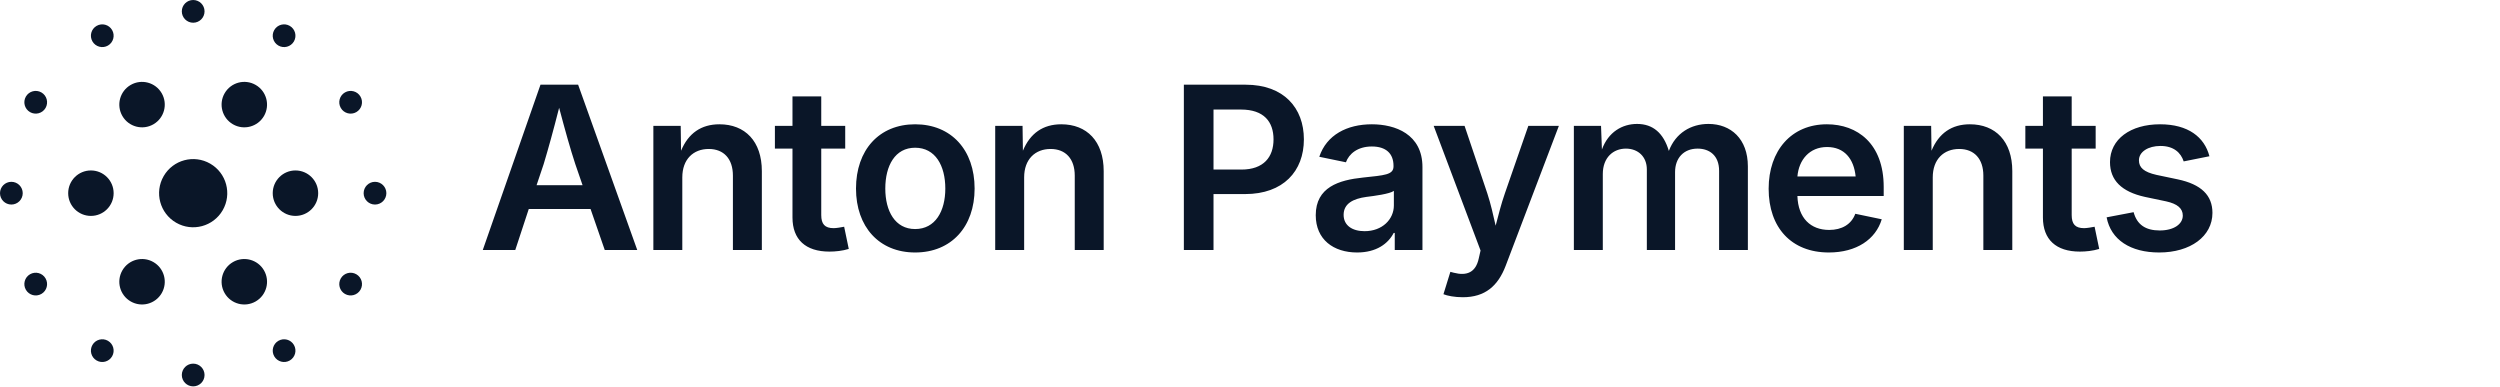
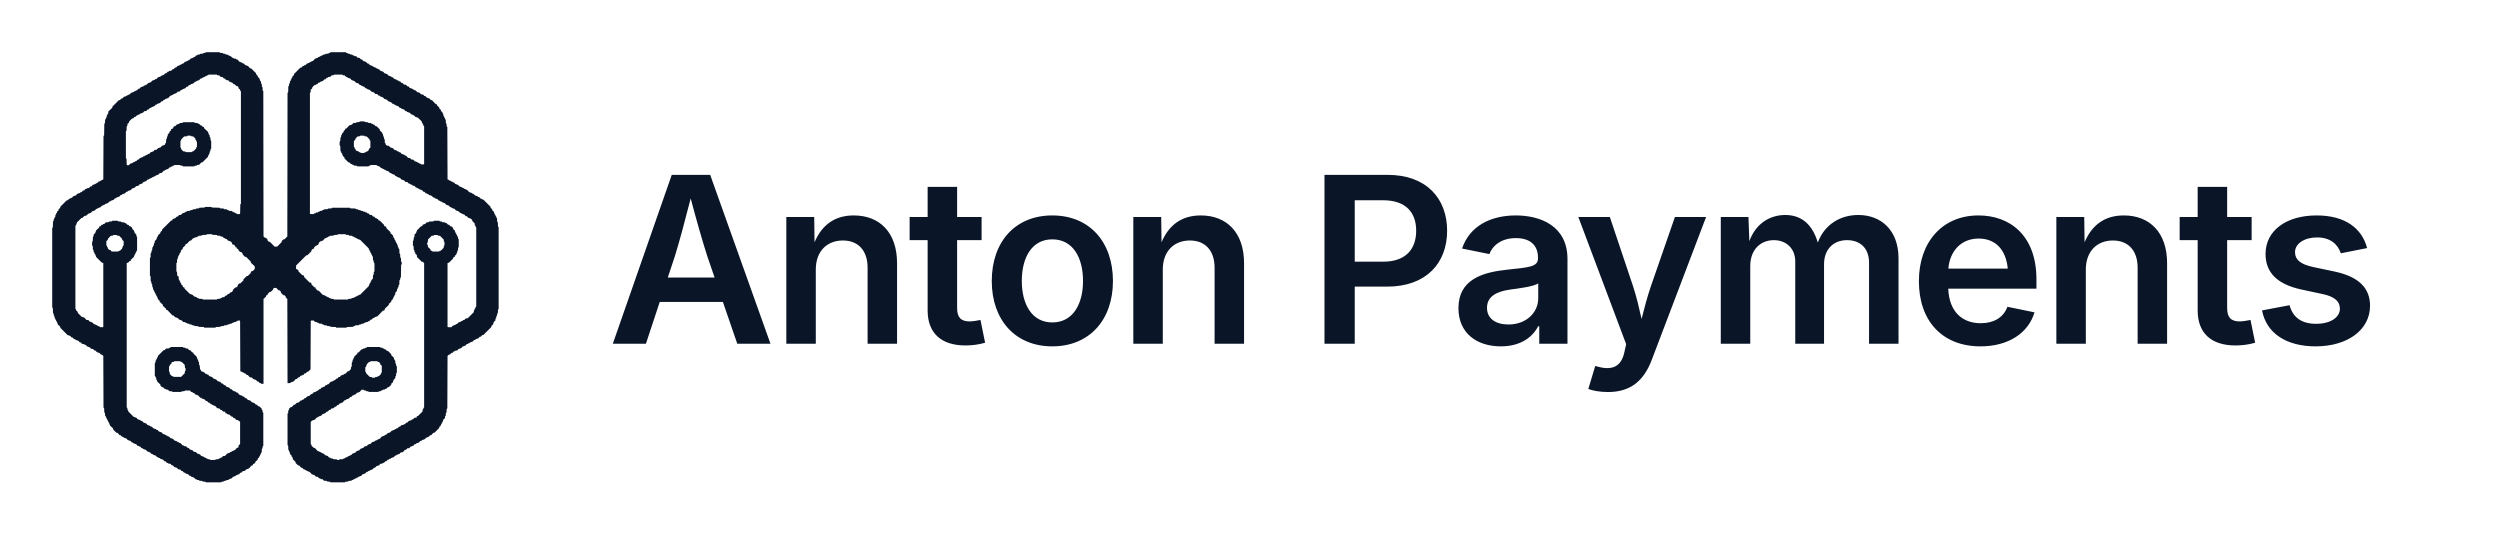
- <svg xmlns="http://www.w3.org/2000/svg" width="220" height="34" viewBox="0 0 220 34" fill="none">
-   <path fill="#0A1628" d="M19.598 18.5C18.77 19.935 16.935 20.427 15.5 19.598C14.065 18.77 13.573 16.935 14.402 15.5C15.23 14.065 17.065 13.573 18.5 14.402C19.935 15.23 20.426 17.065 19.598 18.5Z" />
-   <path fill="#0A1628" d="M23.232 10.206C22.68 11.162 21.456 11.49 20.5 10.938C19.543 10.386 19.216 9.162 19.768 8.206C20.32 7.249 21.543 6.921 22.5 7.474C23.456 8.026 23.784 9.249 23.232 10.206Z" />
-   <path fill="#0A1628" d="M19.768 25.794C19.216 24.838 19.543 23.615 20.5 23.062C21.456 22.51 22.68 22.838 23.232 23.794C23.784 24.751 23.456 25.974 22.5 26.526C21.543 27.079 20.32 26.751 19.768 25.794Z" />
-   <path fill="#0A1628" d="M26 19C24.895 19 24 18.105 24 17C24 15.896 24.895 15 26 15C27.105 15 28 15.896 28 17C28 18.105 27.105 19 26 19Z" />
-   <path fill="#0A1628" d="M14.232 25.794C13.68 26.751 12.457 27.079 11.5 26.526C10.543 25.974 10.216 24.751 10.768 23.794C11.32 22.838 12.543 22.51 13.5 23.062C14.457 23.614 14.784 24.838 14.232 25.794Z" />
-   <path fill="#0A1628" d="M10.768 10.206C10.216 9.249 10.543 8.026 11.5 7.474C12.457 6.922 13.68 7.249 14.232 8.206C14.784 9.163 14.457 10.386 13.5 10.938C12.543 11.49 11.32 11.162 10.768 10.206Z" />
-   <path fill="#0A1628" d="M8 19C6.895 19 6 18.105 6 17C6 15.896 6.895 15 8 15C9.105 15 10 15.896 10 17C10 18.105 9.105 19 8 19Z" />
-   <path fill="#0A1628" d="M25.866 3.644C25.59 4.122 24.978 4.286 24.5 4.01C24.022 3.733 23.858 3.122 24.134 2.644C24.41 2.165 25.022 2.001 25.5 2.278C25.978 2.554 26.142 3.165 25.866 3.644Z" />
-   <path fill="#0A1628" d="M33 18C32.448 18 32 17.552 32 17C32 16.448 32.448 16 33 16C33.552 16 34 16.448 34 17C34 17.552 33.552 18 33 18Z" />
-   <path fill="#0A1628" d="M31.356 9.866C30.878 10.142 30.266 9.978 29.99 9.5C29.714 9.022 29.878 8.41 30.356 8.134C30.834 7.858 31.446 8.022 31.722 8.5C31.998 8.978 31.834 9.59 31.356 9.866Z" />
-   <path fill="#0A1628" d="M30.356 25.866C29.878 25.59 29.714 24.978 29.99 24.5C30.266 24.022 30.878 23.858 31.356 24.134C31.835 24.41 31.998 25.022 31.722 25.5C31.446 25.978 30.835 26.142 30.356 25.866Z" />
-   <path fill="#0A1628" d="M16 33C16 32.448 16.448 32 17 32C17.552 32 18 32.448 18 33C18 33.552 17.552 34 17 34C16.448 34 16 33.552 16 33Z" />
-   <path fill="#0A1628" d="M24.134 31.357C23.858 30.878 24.022 30.267 24.5 29.991C24.978 29.714 25.59 29.878 25.866 30.357C26.142 30.835 25.978 31.446 25.5 31.723C25.022 31.999 24.41 31.835 24.134 31.357Z" />
-   <path fill="#0A1628" d="M9.866 31.356C9.59 31.835 8.978 31.999 8.5 31.722C8.022 31.446 7.858 30.835 8.134 30.356C8.41 29.878 9.022 29.714 9.5 29.99C9.978 30.267 10.142 30.878 9.866 31.356Z" />
-   <path fill="#0A1628" d="M1 18C0.448 18 -3.44684e-08 17.552 0 17C3.44684e-08 16.448 0.448 16 1 16C1.552 16 2 16.448 2 17C2 17.552 1.552 18 1 18Z" />
-   <path fill="#0A1628" d="M3.643 25.866C3.165 26.142 2.553 25.978 2.277 25.5C2.001 25.022 2.165 24.41 2.643 24.134C3.122 23.858 3.733 24.022 4.009 24.5C4.285 24.978 4.122 25.59 3.643 25.866Z" />
-   <path fill="#0A1628" d="M2.643 9.866C2.165 9.59 2.001 8.978 2.277 8.5C2.554 8.022 3.165 7.858 3.643 8.134C4.122 8.41 4.286 9.022 4.01 9.5C3.733 9.978 3.122 10.142 2.643 9.866Z" />
-   <path fill="#0A1628" d="M16 1C16 0.448 16.448 -4.87226e-08 17 0C17.552 4.87226e-08 18 0.448 18 1C18 1.552 17.552 2 17 2C16.448 2 16 1.552 16 1Z" />
-   <path fill="#0A1628" d="M8.134 3.644C7.858 3.165 8.022 2.554 8.5 2.278C8.978 2.002 9.59 2.165 9.866 2.644C10.142 3.122 9.978 3.734 9.5 4.01C9.022 4.286 8.41 4.122 8.134 3.644Z" />
-   <text x="42" y="22" font-family="Inter, system-ui, -apple-system, sans-serif" font-weight="600" font-size="20" fill="#0A1628" letter-spacing="-0.02em">Anton Payments</text>
+ <svg xmlns="http://www.w3.org/2000/svg" viewBox="0 0 2800 600" fill="none">
+   <g transform="translate(40, 40) scale(0.228)">
+     <path d="M 796 93 L 794 96 L 788 97 L 782 104 L 776 105 L 774 108 L 760 113 L 754 120 L 748 121 L 746 124 L 732 129 L 726 136 L 720 137 L 718 140 L 712 141 L 710 144 L 696 149 L 690 156 L 684 157 L 678 164 L 672 165 L 666 172 L 656 173 L 654 176 L 648 177 L 642 184 L 636 185 L 630 192 L 624 193 L 622 196 L 616 197 L 614 200 L 600 205 L 594 212 L 588 213 L 586 216 L 572 221 L 566 228 L 552 233 L 546 240 L 540 241 L 538 244 L 532 245 L 530 248 L 516 253 L 510 260 L 504 261 L 498 268 L 492 269 L 490 272 L 484 273 L 482 276 L 468 281 L 462 288 L 456 289 L 454 292 L 448 293 L 446 296 L 432 301 L 426 308 L 420 309 L 414 316 L 408 317 L 377 348 L 376 354 L 357 372 L 356 382 L 353 384 L 352 390 L 349 392 L 348 402 L 345 404 L 344 410 L 341 412 L 340 430 L 337 432 L 336 490 L 333 492 L 332 706 L 324 709 L 322 712 L 316 713 L 314 716 L 308 717 L 302 724 L 296 725 L 294 728 L 280 733 L 274 740 L 268 741 L 262 748 L 252 749 L 250 752 L 244 753 L 238 760 L 232 761 L 226 768 L 220 769 L 218 772 L 204 777 L 198 784 L 184 789 L 178 796 L 172 797 L 170 800 L 164 801 L 158 808 L 152 809 L 121 840 L 120 846 L 113 852 L 112 858 L 105 864 L 104 870 L 101 872 L 100 878 L 97 880 L 96 890 L 93 892 L 92 898 L 89 900 L 88 910 L 85 912 L 84 942 L 81 944 L 81 1335 L 84 1337 L 85 1363 L 88 1365 L 89 1375 L 92 1377 L 93 1387 L 96 1389 L 97 1395 L 100 1397 L 101 1403 L 104 1405 L 109 1419 L 120 1429 L 121 1435 L 156 1470 L 170 1475 L 176 1482 L 182 1483 L 188 1490 L 194 1491 L 196 1494 L 210 1499 L 216 1506 L 222 1507 L 228 1514 L 238 1515 L 240 1518 L 246 1519 L 252 1526 L 266 1531 L 272 1538 L 282 1539 L 288 1546 L 294 1547 L 300 1554 L 314 1559 L 320 1566 L 326 1567 L 332 1573 L 333 1827 L 336 1829 L 337 1851 L 340 1853 L 341 1867 L 344 1869 L 345 1875 L 348 1877 L 349 1883 L 352 1885 L 353 1891 L 356 1893 L 357 1899 L 360 1901 L 365 1915 L 380 1929 L 381 1935 L 396 1950 L 402 1951 L 412 1962 L 418 1963 L 424 1970 L 430 1971 L 432 1974 L 446 1979 L 452 1986 L 466 1991 L 472 1998 L 478 1999 L 480 2002 L 494 2007 L 500 2014 L 514 2019 L 520 2026 L 526 2027 L 528 2030 L 542 2035 L 548 2042 L 562 2047 L 568 2054 L 574 2055 L 576 2058 L 590 2063 L 596 2070 L 602 2071 L 604 2074 L 610 2075 L 612 2078 L 626 2083 L 632 2090 L 638 2091 L 644 2098 L 650 2099 L 652 2102 L 662 2103 L 668 2110 L 674 2111 L 680 2118 L 694 2123 L 700 2130 L 710 2131 L 716 2138 L 722 2139 L 728 2146 L 734 2147 L 736 2150 L 750 2155 L 756 2162 L 762 2163 L 764 2166 L 778 2171 L 784 2178 L 790 2179 L 792 2182 L 802 2183 L 804 2186 L 818 2187 L 820 2190 L 834 2191 L 836 2194 L 911 2194 L 913 2191 L 923 2190 L 925 2187 L 935 2186 L 937 2183 L 947 2182 L 949 2179 L 963 2174 L 969 2167 L 975 2166 L 977 2163 L 983 2162 L 985 2159 L 999 2154 L 1005 2147 L 1011 2146 L 1017 2139 L 1027 2138 L 1033 2131 L 1047 2126 L 1061 2111 L 1067 2110 L 1067 2105 L 1078 2099 L 1079 2093 L 1090 2083 L 1091 2077 L 1098 2071 L 1099 2065 L 1102 2063 L 1103 2057 L 1106 2055 L 1107 2049 L 1110 2047 L 1111 2029 L 1114 2027 L 1115 2017 L 1118 2015 L 1118 1852 L 1115 1850 L 1114 1840 L 1111 1838 L 1110 1832 L 1099 1821 L 1093 1820 L 1087 1813 L 1081 1812 L 1075 1805 L 1061 1800 L 1055 1793 L 1041 1788 L 1035 1781 L 1029 1780 L 1023 1773 L 1017 1772 L 1015 1769 L 1001 1764 L 991 1753 L 985 1752 L 983 1749 L 969 1744 L 963 1737 L 957 1736 L 951 1729 L 937 1724 L 931 1717 L 925 1716 L 919 1709 L 913 1708 L 907 1701 L 893 1696 L 887 1689 L 873 1684 L 867 1677 L 853 1672 L 847 1665 L 841 1664 L 839 1661 L 833 1660 L 827 1653 L 813 1648 L 810 1640 L 807 1638 L 806 1620 L 803 1618 L 802 1604 L 799 1602 L 798 1592 L 795 1590 L 790 1576 L 775 1562 L 774 1556 L 769 1556 L 759 1545 L 753 1544 L 747 1537 L 737 1536 L 735 1533 L 725 1532 L 723 1529 L 664 1529 L 662 1532 L 656 1533 L 654 1536 L 640 1537 L 634 1544 L 628 1545 L 601 1572 L 600 1578 L 597 1580 L 596 1586 L 593 1588 L 592 1594 L 589 1596 L 588 1606 L 585 1608 L 585 1671 L 588 1673 L 589 1679 L 592 1681 L 593 1691 L 596 1693 L 597 1699 L 612 1713 L 613 1719 L 620 1726 L 626 1727 L 632 1734 L 638 1735 L 640 1738 L 650 1739 L 656 1746 L 670 1747 L 672 1750 L 715 1750 L 717 1747 L 731 1746 L 733 1743 L 758 1743 L 764 1750 L 770 1751 L 772 1754 L 778 1755 L 784 1762 L 798 1767 L 808 1778 L 814 1779 L 816 1782 L 830 1787 L 836 1794 L 842 1795 L 848 1802 L 854 1803 L 860 1810 L 866 1811 L 868 1814 L 882 1819 L 892 1830 L 902 1831 L 908 1838 L 914 1839 L 920 1846 L 930 1847 L 933 1855 L 938 1855 L 940 1858 L 954 1863 L 960 1870 L 966 1871 L 972 1878 L 978 1879 L 984 1886 L 998 1891 L 1004 1897 L 1004 2006 L 997 2012 L 996 2022 L 988 2025 L 978 2036 L 972 2037 L 970 2040 L 964 2041 L 962 2044 L 956 2045 L 954 2048 L 940 2053 L 930 2064 L 920 2065 L 914 2072 L 908 2073 L 906 2076 L 900 2077 L 898 2080 L 884 2081 L 882 2084 L 857 2084 L 855 2081 L 845 2080 L 843 2077 L 837 2076 L 835 2073 L 829 2072 L 827 2069 L 813 2064 L 807 2057 L 793 2052 L 787 2045 L 777 2044 L 771 2037 L 757 2032 L 751 2025 L 745 2024 L 739 2017 L 729 2016 L 727 2013 L 721 2012 L 711 2001 L 705 2000 L 703 1997 L 697 1996 L 695 1993 L 681 1988 L 675 1981 L 661 1976 L 655 1969 L 649 1968 L 647 1965 L 641 1964 L 639 1961 L 625 1956 L 619 1949 L 605 1944 L 599 1937 L 593 1936 L 591 1933 L 577 1928 L 571 1921 L 565 1920 L 563 1917 L 549 1912 L 543 1905 L 529 1900 L 523 1893 L 517 1892 L 515 1889 L 501 1884 L 495 1877 L 481 1872 L 455 1846 L 454 1840 L 451 1838 L 450 1828 L 447 1826 L 447 1117 L 455 1114 L 461 1107 L 467 1106 L 467 1101 L 482 1087 L 483 1081 L 486 1079 L 487 1073 L 490 1071 L 491 1065 L 494 1063 L 495 1057 L 498 1055 L 498 988 L 495 986 L 494 976 L 487 970 L 482 956 L 475 950 L 474 944 L 467 937 L 461 936 L 455 929 L 449 928 L 443 921 L 437 920 L 435 917 L 421 916 L 419 913 L 405 912 L 403 909 L 376 909 L 374 912 L 360 913 L 358 916 L 344 917 L 338 924 L 332 925 L 330 928 L 324 929 L 318 936 L 312 937 L 312 942 L 297 956 L 292 970 L 285 976 L 284 986 L 281 988 L 280 1010 L 277 1012 L 277 1031 L 280 1033 L 281 1051 L 284 1053 L 285 1063 L 288 1065 L 289 1071 L 292 1073 L 297 1087 L 324 1114 L 332 1117 L 332 1430 L 330 1432 L 317 1432 L 315 1429 L 309 1428 L 307 1425 L 301 1424 L 299 1421 L 285 1416 L 279 1409 L 265 1404 L 259 1397 L 249 1396 L 239 1385 L 225 1380 L 207 1362 L 206 1356 L 199 1350 L 198 1344 L 195 1342 L 195 933 L 198 931 L 203 917 L 225 895 L 231 894 L 237 887 L 251 882 L 257 875 L 271 870 L 277 863 L 291 858 L 297 851 L 303 850 L 305 847 L 319 842 L 325 835 L 331 834 L 333 831 L 339 830 L 341 827 L 355 822 L 361 815 L 367 814 L 369 811 L 383 806 L 389 799 L 395 798 L 397 795 L 411 790 L 417 783 L 423 782 L 425 779 L 439 774 L 445 767 L 451 766 L 453 763 L 467 758 L 473 751 L 487 746 L 493 739 L 503 738 L 509 731 L 523 726 L 529 719 L 543 714 L 549 707 L 555 706 L 557 703 L 563 702 L 565 699 L 571 698 L 573 695 L 579 694 L 581 691 L 587 690 L 589 687 L 603 682 L 609 675 L 619 674 L 629 663 L 635 662 L 637 659 L 651 654 L 657 647 L 663 646 L 665 643 L 671 642 L 673 639 L 679 638 L 681 635 L 710 635 L 712 638 L 722 639 L 724 642 L 779 642 L 781 639 L 791 638 L 793 635 L 803 634 L 813 623 L 819 622 L 846 595 L 847 589 L 850 587 L 851 581 L 854 579 L 855 569 L 858 567 L 859 557 L 862 555 L 862 516 L 859 514 L 858 500 L 855 498 L 854 488 L 851 486 L 846 472 L 827 454 L 826 448 L 821 448 L 815 441 L 809 440 L 803 433 L 797 432 L 795 429 L 781 428 L 779 425 L 724 425 L 722 428 L 708 429 L 706 432 L 692 437 L 686 444 L 680 445 L 677 448 L 674 456 L 668 457 L 665 460 L 664 466 L 657 472 L 656 478 L 649 484 L 648 494 L 645 496 L 644 506 L 641 508 L 640 526 L 637 528 L 634 536 L 620 541 L 614 548 L 600 553 L 594 560 L 584 561 L 578 568 L 564 573 L 558 580 L 552 581 L 550 584 L 544 585 L 542 588 L 536 589 L 534 592 L 528 593 L 526 596 L 512 601 L 506 608 L 500 609 L 494 616 L 488 617 L 486 620 L 480 621 L 478 624 L 464 629 L 458 636 L 449 636 L 447 634 L 446 604 L 443 602 L 443 469 L 446 467 L 447 445 L 450 443 L 451 433 L 458 427 L 459 421 L 473 407 L 479 406 L 485 399 L 491 398 L 497 391 L 503 390 L 505 387 L 511 386 L 513 383 L 527 378 L 533 371 L 543 370 L 549 363 L 555 362 L 561 355 L 567 354 L 569 351 L 583 346 L 589 339 L 595 338 L 597 335 L 611 330 L 617 323 L 623 322 L 629 315 L 635 314 L 637 311 L 651 306 L 661 295 L 667 294 L 669 291 L 675 290 L 677 287 L 691 282 L 697 275 L 707 274 L 713 267 L 719 266 L 721 263 L 735 258 L 741 251 L 747 250 L 753 243 L 759 242 L 761 239 L 775 234 L 781 227 L 787 226 L 789 223 L 803 218 L 809 211 L 815 210 L 817 207 L 823 206 L 825 203 L 831 202 L 833 199 L 839 198 L 841 195 L 847 194 L 849 191 L 890 191 L 892 194 L 902 195 L 908 202 L 918 203 L 924 210 L 930 211 L 936 218 L 946 219 L 952 226 L 966 231 L 972 238 L 978 239 L 984 246 L 990 247 L 996 253 L 997 259 L 1004 265 L 1005 271 L 1008 273 L 1008 826 L 1005 828 L 1004 874 L 1002 876 L 989 876 L 987 873 L 981 872 L 979 869 L 973 868 L 971 865 L 965 864 L 963 861 L 949 860 L 947 857 L 941 856 L 939 853 L 925 852 L 923 849 L 905 848 L 903 845 L 865 844 L 863 841 L 832 841 L 830 844 L 804 845 L 802 848 L 788 849 L 786 852 L 772 853 L 770 856 L 760 857 L 758 860 L 744 861 L 742 864 L 736 865 L 734 868 L 720 873 L 714 880 L 704 881 L 698 888 L 692 889 L 686 896 L 672 901 L 672 906 L 664 909 L 621 952 L 620 958 L 613 964 L 612 970 L 601 980 L 600 986 L 597 988 L 592 1002 L 585 1008 L 584 1018 L 581 1020 L 580 1030 L 577 1032 L 576 1038 L 573 1040 L 572 1054 L 569 1056 L 568 1066 L 565 1068 L 564 1090 L 561 1092 L 561 1179 L 564 1181 L 565 1207 L 568 1209 L 569 1219 L 572 1221 L 573 1235 L 576 1237 L 577 1247 L 580 1249 L 581 1255 L 584 1257 L 585 1263 L 588 1265 L 589 1271 L 592 1273 L 593 1279 L 596 1281 L 601 1295 L 608 1301 L 609 1307 L 624 1321 L 625 1327 L 640 1341 L 641 1347 L 646 1347 L 672 1374 L 678 1375 L 684 1382 L 698 1387 L 704 1394 L 718 1399 L 724 1406 L 734 1407 L 736 1410 L 742 1411 L 744 1414 L 754 1415 L 756 1418 L 766 1419 L 768 1422 L 778 1423 L 780 1426 L 798 1427 L 800 1430 L 826 1431 L 828 1434 L 883 1434 L 885 1431 L 907 1430 L 909 1427 L 923 1426 L 925 1423 L 939 1422 L 941 1419 L 951 1418 L 953 1415 L 963 1414 L 965 1411 L 971 1410 L 973 1407 L 983 1406 L 985 1403 L 991 1402 L 993 1399 L 1002 1399 L 1004 1401 L 1005 1647 L 1008 1650 L 1014 1651 L 1016 1654 L 1022 1655 L 1024 1658 L 1030 1659 L 1036 1666 L 1042 1667 L 1052 1678 L 1062 1679 L 1068 1686 L 1082 1691 L 1088 1698 L 1094 1699 L 1100 1706 L 1106 1707 L 1108 1710 L 1119 1710 L 1119 1293 L 1130 1283 L 1133 1275 L 1139 1274 L 1139 1269 L 1149 1259 L 1155 1258 L 1166 1247 L 1169 1239 L 1182 1239 L 1192 1250 L 1198 1251 L 1204 1257 L 1205 1263 L 1216 1274 L 1222 1275 L 1228 1281 L 1229 1287 L 1236 1293 L 1237 1707 L 1251 1706 L 1253 1703 L 1267 1698 L 1277 1687 L 1283 1686 L 1289 1679 L 1295 1678 L 1301 1671 L 1315 1666 L 1321 1659 L 1327 1658 L 1333 1651 L 1339 1650 L 1350 1639 L 1351 1401 L 1353 1399 L 1366 1399 L 1372 1406 L 1382 1407 L 1384 1410 L 1390 1411 L 1392 1414 L 1406 1415 L 1408 1418 L 1414 1419 L 1416 1422 L 1430 1423 L 1432 1426 L 1446 1427 L 1448 1430 L 1474 1431 L 1476 1434 L 1527 1434 L 1529 1431 L 1559 1430 L 1561 1427 L 1567 1426 L 1569 1423 L 1587 1422 L 1589 1419 L 1599 1418 L 1601 1415 L 1611 1414 L 1613 1411 L 1619 1410 L 1621 1407 L 1631 1406 L 1633 1403 L 1639 1402 L 1645 1395 L 1651 1394 L 1657 1387 L 1663 1386 L 1665 1383 L 1679 1378 L 1705 1351 L 1711 1350 L 1714 1347 L 1715 1341 L 1734 1323 L 1735 1317 L 1746 1307 L 1747 1301 L 1754 1295 L 1755 1289 L 1758 1287 L 1759 1281 L 1762 1279 L 1763 1273 L 1766 1271 L 1767 1261 L 1774 1255 L 1775 1245 L 1778 1243 L 1779 1237 L 1782 1235 L 1783 1225 L 1786 1223 L 1787 1201 L 1790 1199 L 1791 1189 L 1794 1187 L 1795 1125 L 1798 1123 L 1798 1112 L 1795 1110 L 1794 1092 L 1791 1090 L 1790 1072 L 1787 1070 L 1786 1048 L 1783 1046 L 1782 1040 L 1779 1038 L 1778 1028 L 1775 1026 L 1774 1020 L 1771 1018 L 1770 1012 L 1767 1010 L 1766 1004 L 1763 1002 L 1762 996 L 1759 994 L 1754 980 L 1743 970 L 1742 964 L 1723 946 L 1722 940 L 1719 937 L 1713 936 L 1710 928 L 1691 909 L 1683 906 L 1682 900 L 1677 900 L 1675 897 L 1669 896 L 1663 889 L 1657 888 L 1651 881 L 1641 880 L 1635 873 L 1629 872 L 1627 869 L 1621 868 L 1619 865 L 1609 864 L 1607 861 L 1597 860 L 1595 857 L 1585 856 L 1583 853 L 1573 852 L 1571 849 L 1545 848 L 1543 845 L 1456 845 L 1454 848 L 1436 849 L 1434 852 L 1416 853 L 1414 856 L 1408 857 L 1406 860 L 1396 861 L 1394 864 L 1388 865 L 1386 868 L 1376 869 L 1374 872 L 1368 873 L 1366 876 L 1349 876 L 1347 874 L 1347 281 L 1350 279 L 1351 265 L 1358 259 L 1359 253 L 1369 243 L 1375 242 L 1377 239 L 1383 238 L 1389 231 L 1395 230 L 1397 227 L 1411 222 L 1417 215 L 1423 214 L 1429 207 L 1435 206 L 1437 203 L 1447 202 L 1453 195 L 1463 194 L 1465 191 L 1506 191 L 1508 194 L 1518 195 L 1524 202 L 1530 203 L 1532 206 L 1546 211 L 1552 218 L 1566 223 L 1572 230 L 1586 235 L 1592 242 L 1598 243 L 1600 246 L 1614 251 L 1620 258 L 1626 259 L 1628 262 L 1642 267 L 1648 274 L 1662 279 L 1668 286 L 1678 287 L 1684 294 L 1690 295 L 1692 298 L 1706 303 L 1712 310 L 1726 315 L 1732 322 L 1746 327 L 1752 334 L 1758 335 L 1760 338 L 1766 339 L 1768 342 L 1782 347 L 1788 354 L 1794 355 L 1796 358 L 1810 363 L 1816 370 L 1822 371 L 1824 374 L 1838 379 L 1844 386 L 1850 387 L 1852 390 L 1858 391 L 1864 398 L 1878 403 L 1896 421 L 1897 427 L 1900 429 L 1901 435 L 1904 437 L 1905 443 L 1908 445 L 1908 630 L 1906 632 L 1893 632 L 1891 629 L 1885 628 L 1883 625 L 1877 624 L 1875 621 L 1861 616 L 1855 609 L 1845 608 L 1839 601 L 1829 600 L 1819 589 L 1813 588 L 1811 585 L 1797 580 L 1791 573 L 1785 572 L 1783 569 L 1777 568 L 1775 565 L 1761 560 L 1755 553 L 1741 548 L 1735 541 L 1725 540 L 1719 534 L 1718 528 L 1715 526 L 1714 508 L 1711 506 L 1710 496 L 1707 494 L 1706 484 L 1703 482 L 1702 476 L 1691 466 L 1690 460 L 1675 445 L 1669 444 L 1663 437 L 1657 436 L 1655 433 L 1649 432 L 1647 429 L 1633 428 L 1631 425 L 1617 424 L 1615 421 L 1592 421 L 1590 424 L 1576 425 L 1574 428 L 1560 429 L 1554 436 L 1540 441 L 1526 456 L 1520 457 L 1520 462 L 1513 468 L 1512 474 L 1505 480 L 1504 486 L 1501 488 L 1500 498 L 1497 500 L 1496 518 L 1493 520 L 1493 539 L 1496 541 L 1497 567 L 1500 569 L 1501 575 L 1504 577 L 1509 591 L 1516 597 L 1517 603 L 1536 622 L 1542 623 L 1548 630 L 1554 631 L 1556 634 L 1562 635 L 1564 638 L 1578 639 L 1580 642 L 1635 642 L 1637 639 L 1643 638 L 1645 635 L 1674 635 L 1676 638 L 1690 643 L 1696 650 L 1702 651 L 1704 654 L 1710 655 L 1712 658 L 1718 659 L 1720 662 L 1734 667 L 1740 674 L 1746 675 L 1748 678 L 1762 683 L 1768 690 L 1774 691 L 1776 694 L 1790 699 L 1796 706 L 1810 711 L 1816 718 L 1826 719 L 1832 726 L 1838 727 L 1840 730 L 1846 731 L 1848 734 L 1862 739 L 1868 746 L 1874 747 L 1876 750 L 1882 751 L 1884 754 L 1898 759 L 1904 766 L 1910 767 L 1916 774 L 1922 775 L 1924 778 L 1930 779 L 1932 782 L 1946 787 L 1952 794 L 1958 795 L 1960 798 L 1974 803 L 1980 810 L 1986 811 L 1988 814 L 1994 815 L 1996 818 L 2010 823 L 2016 830 L 2030 835 L 2036 842 L 2042 843 L 2044 846 L 2058 851 L 2064 858 L 2078 863 L 2084 870 L 2090 871 L 2092 874 L 2106 879 L 2112 886 L 2118 887 L 2124 894 L 2138 899 L 2144 905 L 2145 911 L 2156 921 L 2157 931 L 2160 933 L 2161 939 L 2164 941 L 2164 1330 L 2161 1332 L 2160 1338 L 2157 1340 L 2156 1346 L 2153 1348 L 2152 1358 L 2122 1388 L 2112 1389 L 2106 1396 L 2100 1397 L 2098 1400 L 2092 1401 L 2090 1404 L 2076 1409 L 2070 1416 L 2064 1417 L 2062 1420 L 2048 1425 L 2042 1432 L 2025 1432 L 2023 1430 L 2023 1117 L 2031 1114 L 2050 1095 L 2053 1087 L 2059 1086 L 2059 1081 L 2066 1075 L 2067 1069 L 2070 1067 L 2071 1057 L 2074 1055 L 2075 1041 L 2078 1039 L 2078 1000 L 2075 998 L 2074 988 L 2071 986 L 2070 980 L 2067 978 L 2066 972 L 2063 970 L 2058 956 L 2051 950 L 2050 944 L 2043 937 L 2037 936 L 2031 929 L 2025 928 L 2019 921 L 2013 920 L 2011 917 L 1997 916 L 1995 913 L 1985 912 L 1983 909 L 1956 909 L 1954 912 L 1932 913 L 1930 916 L 1920 917 L 1914 924 L 1900 929 L 1900 934 L 1892 937 L 1873 956 L 1868 970 L 1861 976 L 1860 990 L 1857 992 L 1856 1006 L 1853 1008 L 1853 1031 L 1856 1033 L 1857 1051 L 1860 1053 L 1861 1063 L 1864 1065 L 1865 1071 L 1872 1077 L 1873 1087 L 1896 1110 L 1902 1111 L 1908 1117 L 1908 1826 L 1905 1828 L 1904 1834 L 1901 1836 L 1900 1846 L 1878 1868 L 1872 1869 L 1872 1874 L 1870 1876 L 1860 1877 L 1854 1884 L 1848 1885 L 1846 1888 L 1832 1893 L 1826 1900 L 1820 1901 L 1814 1908 L 1808 1909 L 1806 1912 L 1796 1913 L 1790 1920 L 1784 1921 L 1778 1928 L 1772 1929 L 1770 1932 L 1764 1933 L 1762 1936 L 1748 1941 L 1742 1948 L 1728 1953 L 1722 1960 L 1716 1961 L 1714 1964 L 1700 1969 L 1690 1980 L 1684 1981 L 1682 1984 L 1676 1985 L 1674 1988 L 1668 1989 L 1666 1992 L 1652 1997 L 1646 2004 L 1632 2009 L 1626 2016 L 1616 2017 L 1610 2024 L 1596 2029 L 1590 2036 L 1576 2041 L 1570 2048 L 1556 2053 L 1550 2060 L 1544 2061 L 1542 2064 L 1536 2065 L 1534 2068 L 1528 2069 L 1526 2072 L 1520 2073 L 1518 2076 L 1512 2077 L 1510 2080 L 1492 2081 L 1490 2084 L 1481 2084 L 1479 2081 L 1461 2080 L 1459 2077 L 1449 2076 L 1447 2073 L 1441 2072 L 1435 2065 L 1421 2060 L 1415 2053 L 1409 2052 L 1407 2049 L 1401 2048 L 1399 2045 L 1385 2040 L 1371 2025 L 1365 2024 L 1355 2014 L 1354 2008 L 1351 2006 L 1351 1897 L 1357 1891 L 1371 1886 L 1381 1875 L 1387 1874 L 1389 1871 L 1403 1866 L 1409 1859 L 1423 1854 L 1429 1847 L 1435 1846 L 1441 1839 L 1447 1838 L 1453 1831 L 1463 1830 L 1469 1823 L 1475 1822 L 1481 1815 L 1487 1814 L 1493 1807 L 1507 1802 L 1517 1791 L 1523 1790 L 1525 1787 L 1539 1782 L 1545 1775 L 1551 1774 L 1557 1767 L 1563 1766 L 1565 1763 L 1571 1762 L 1577 1755 L 1591 1750 L 1601 1739 L 1610 1739 L 1612 1742 L 1622 1743 L 1624 1746 L 1634 1747 L 1636 1750 L 1683 1750 L 1685 1747 L 1695 1746 L 1697 1743 L 1703 1742 L 1705 1739 L 1715 1738 L 1717 1735 L 1723 1734 L 1729 1727 L 1735 1726 L 1746 1715 L 1747 1709 L 1754 1703 L 1759 1689 L 1766 1683 L 1767 1673 L 1770 1671 L 1771 1657 L 1774 1655 L 1774 1624 L 1771 1622 L 1770 1612 L 1767 1610 L 1766 1596 L 1763 1594 L 1758 1580 L 1747 1570 L 1746 1564 L 1731 1549 L 1725 1548 L 1719 1541 L 1713 1540 L 1711 1537 L 1705 1536 L 1703 1533 L 1693 1532 L 1691 1529 L 1628 1529 L 1626 1532 L 1620 1533 L 1618 1536 L 1608 1537 L 1606 1540 L 1600 1541 L 1586 1556 L 1580 1557 L 1580 1562 L 1565 1576 L 1564 1582 L 1561 1584 L 1560 1590 L 1557 1592 L 1556 1602 L 1553 1604 L 1552 1626 L 1549 1628 L 1548 1638 L 1538 1648 L 1532 1649 L 1522 1660 L 1516 1661 L 1514 1664 L 1500 1669 L 1494 1676 L 1488 1677 L 1482 1684 L 1476 1685 L 1470 1692 L 1464 1693 L 1462 1696 L 1448 1701 L 1438 1712 L 1432 1713 L 1430 1716 L 1424 1717 L 1418 1724 L 1404 1729 L 1398 1736 L 1392 1737 L 1386 1744 L 1380 1745 L 1378 1748 L 1364 1753 L 1358 1760 L 1352 1761 L 1346 1768 L 1332 1773 L 1326 1780 L 1320 1781 L 1314 1788 L 1308 1789 L 1306 1792 L 1300 1793 L 1294 1800 L 1280 1805 L 1274 1812 L 1268 1813 L 1258 1824 L 1252 1825 L 1245 1832 L 1244 1838 L 1241 1840 L 1240 1854 L 1237 1856 L 1237 2011 L 1240 2013 L 1241 2035 L 1244 2037 L 1245 2043 L 1248 2045 L 1249 2055 L 1256 2061 L 1257 2067 L 1260 2069 L 1265 2083 L 1276 2093 L 1277 2099 L 1288 2110 L 1294 2111 L 1304 2122 L 1310 2123 L 1316 2130 L 1322 2131 L 1324 2134 L 1330 2135 L 1332 2138 L 1346 2143 L 1356 2154 L 1370 2159 L 1376 2166 L 1386 2167 L 1392 2174 L 1398 2175 L 1400 2178 L 1410 2179 L 1416 2186 L 1430 2187 L 1432 2190 L 1446 2191 L 1448 2194 L 1519 2194 L 1521 2191 L 1535 2190 L 1537 2187 L 1551 2186 L 1553 2183 L 1559 2182 L 1561 2179 L 1567 2178 L 1569 2175 L 1575 2174 L 1577 2171 L 1583 2170 L 1585 2167 L 1599 2162 L 1605 2155 L 1619 2150 L 1625 2143 L 1631 2142 L 1633 2139 L 1639 2138 L 1641 2135 L 1655 2130 L 1661 2123 L 1667 2122 L 1673 2115 L 1687 2110 L 1693 2103 L 1703 2102 L 1705 2099 L 1711 2098 L 1717 2091 L 1723 2090 L 1729 2083 L 1735 2082 L 1737 2079 L 1743 2078 L 1745 2075 L 1759 2070 L 1765 2063 L 1771 2062 L 1773 2059 L 1787 2054 L 1793 2047 L 1803 2046 L 1813 2035 L 1819 2034 L 1825 2027 L 1835 2026 L 1841 2019 L 1855 2014 L 1861 2007 L 1867 2006 L 1869 2003 L 1883 1998 L 1889 1991 L 1895 1990 L 1897 1987 L 1911 1982 L 1917 1975 L 1923 1974 L 1925 1971 L 1931 1970 L 1937 1963 L 1943 1962 L 1953 1951 L 1959 1950 L 1982 1927 L 1983 1921 L 1990 1915 L 1991 1909 L 1994 1907 L 1995 1901 L 1998 1899 L 2003 1885 L 2010 1879 L 2011 1869 L 2014 1867 L 2015 1853 L 2018 1851 L 2019 1833 L 2022 1831 L 2023 1573 L 2029 1567 L 2035 1566 L 2041 1559 L 2047 1558 L 2053 1551 L 2059 1550 L 2061 1547 L 2071 1546 L 2077 1539 L 2091 1534 L 2097 1527 L 2111 1522 L 2117 1515 L 2123 1514 L 2125 1511 L 2131 1510 L 2133 1507 L 2147 1502 L 2153 1495 L 2159 1494 L 2161 1491 L 2175 1486 L 2181 1479 L 2187 1478 L 2193 1471 L 2199 1470 L 2238 1431 L 2239 1425 L 2246 1419 L 2251 1405 L 2258 1399 L 2259 1389 L 2262 1387 L 2263 1377 L 2266 1375 L 2267 1365 L 2270 1363 L 2271 1345 L 2274 1343 L 2274 940 L 2271 938 L 2270 916 L 2267 914 L 2266 896 L 2263 894 L 2262 888 L 2259 886 L 2258 880 L 2255 878 L 2250 864 L 2243 858 L 2242 852 L 2235 846 L 2234 840 L 2199 805 L 2193 804 L 2191 801 L 2185 800 L 2179 793 L 2173 792 L 2171 789 L 2157 784 L 2151 777 L 2145 776 L 2143 773 L 2129 768 L 2119 757 L 2113 756 L 2111 753 L 2105 752 L 2103 749 L 2097 748 L 2095 745 L 2081 740 L 2075 733 L 2061 728 L 2055 721 L 2049 720 L 2047 717 L 2041 716 L 2039 713 L 2033 712 L 2031 709 L 2023 706 L 2022 448 L 2019 446 L 2018 432 L 2015 430 L 2014 412 L 2011 410 L 2010 404 L 2007 402 L 2006 396 L 2003 394 L 2002 384 L 1999 382 L 1998 376 L 1991 370 L 1990 364 L 1983 358 L 1982 352 L 1971 342 L 1970 336 L 1965 336 L 1947 317 L 1941 316 L 1935 309 L 1921 304 L 1915 297 L 1909 296 L 1903 289 L 1893 288 L 1887 281 L 1873 276 L 1867 269 L 1861 268 L 1859 265 L 1853 264 L 1851 261 L 1837 256 L 1831 249 L 1825 248 L 1819 241 L 1809 240 L 1803 233 L 1797 232 L 1791 225 L 1785 224 L 1783 221 L 1777 220 L 1775 217 L 1761 212 L 1755 205 L 1749 204 L 1747 201 L 1733 196 L 1727 189 L 1713 184 L 1707 177 L 1693 172 L 1687 165 L 1681 164 L 1679 161 L 1673 160 L 1671 157 L 1665 156 L 1663 153 L 1657 152 L 1655 149 L 1641 144 L 1635 137 L 1629 136 L 1623 129 L 1609 124 L 1603 117 L 1597 116 L 1591 109 L 1581 108 L 1575 101 L 1565 100 L 1563 97 L 1557 96 L 1555 93 L 1545 92 L 1543 89 L 1533 88 L 1531 85 L 1525 84 L 1523 81 L 1448 81 L 1446 84 L 1440 85 L 1438 88 L 1424 89 L 1422 92 L 1412 93 L 1410 96 L 1404 97 L 1402 100 L 1396 101 L 1394 104 L 1388 105 L 1386 108 L 1372 113 L 1362 124 L 1356 125 L 1354 128 L 1348 129 L 1346 132 L 1332 137 L 1326 144 L 1320 145 L 1318 148 L 1312 149 L 1306 156 L 1300 157 L 1269 188 L 1268 194 L 1261 200 L 1260 206 L 1257 208 L 1256 214 L 1253 216 L 1252 222 L 1249 224 L 1248 234 L 1245 236 L 1244 246 L 1241 248 L 1240 278 L 1237 280 L 1236 986 L 1222 1000 L 1216 1001 L 1209 1008 L 1208 1014 L 1186 1036 L 1173 1036 L 1151 1013 L 1145 1012 L 1139 1006 L 1138 1000 L 1131 993 L 1125 992 L 1119 986 L 1118 272 L 1115 270 L 1114 252 L 1111 250 L 1110 236 L 1107 234 L 1106 224 L 1103 222 L 1098 208 L 1091 202 L 1090 196 L 1083 190 L 1082 184 L 1059 161 L 1053 160 L 1043 149 L 1029 144 L 1023 137 L 1017 136 L 1015 133 L 1001 128 L 991 117 L 985 116 L 983 113 L 973 112 L 971 109 L 965 108 L 959 101 L 953 100 L 951 97 L 945 96 L 943 93 L 933 92 L 931 89 L 921 88 L 919 85 L 905 84 L 903 81 L 836 81 L 834 84 L 824 85 L 822 88 L 808 89 L 806 92 Z M 1645 1599 L 1678 1599 L 1680 1602 L 1686 1603 L 1692 1609 L 1693 1615 L 1700 1621 L 1700 1654 L 1697 1656 L 1696 1662 L 1686 1672 L 1680 1673 L 1678 1676 L 1668 1677 L 1666 1680 L 1653 1680 L 1651 1677 L 1641 1676 L 1623 1658 L 1622 1652 L 1619 1650 L 1619 1629 L 1622 1627 L 1627 1613 L 1637 1603 L 1643 1602 Z M 669 1603 L 679 1602 L 681 1599 L 710 1599 L 712 1602 L 718 1603 L 732 1617 L 733 1631 L 736 1633 L 736 1646 L 733 1648 L 732 1658 L 714 1676 L 677 1676 L 675 1673 L 669 1672 L 659 1662 L 658 1652 L 655 1650 L 655 1625 L 658 1623 L 659 1617 L 666 1611 Z M 1945 983 L 1955 982 L 1957 979 L 1974 979 L 1976 982 L 1986 983 L 2004 1001 L 2005 1011 L 2008 1013 L 2008 1030 L 2005 1032 L 2004 1042 L 1990 1056 L 1984 1057 L 1982 1060 L 1949 1060 L 1947 1057 L 1941 1056 L 1938 1048 L 1927 1038 L 1926 1028 L 1923 1026 L 1923 1017 L 1926 1015 L 1927 1001 Z M 369 983 L 379 982 L 381 979 L 398 979 L 400 982 L 410 983 L 424 997 L 425 1003 L 432 1009 L 432 1030 L 429 1032 L 424 1046 L 414 1056 L 408 1057 L 406 1060 L 373 1060 L 367 1053 L 361 1052 L 355 1046 L 354 1040 L 351 1038 L 350 1032 L 347 1030 L 347 1009 L 354 1003 L 355 997 Z M 1445 983 L 1463 982 L 1465 979 L 1483 978 L 1485 975 L 1522 975 L 1524 978 L 1538 979 L 1540 982 L 1554 983 L 1556 986 L 1562 987 L 1564 990 L 1570 991 L 1572 994 L 1578 995 L 1580 998 L 1594 1003 L 1636 1045 L 1637 1051 L 1640 1053 L 1641 1059 L 1644 1061 L 1645 1067 L 1648 1069 L 1649 1075 L 1652 1077 L 1653 1083 L 1656 1085 L 1657 1103 L 1660 1105 L 1661 1115 L 1664 1117 L 1664 1158 L 1661 1160 L 1660 1174 L 1657 1176 L 1656 1194 L 1649 1200 L 1648 1206 L 1645 1208 L 1644 1214 L 1641 1216 L 1636 1230 L 1594 1272 L 1588 1273 L 1586 1276 L 1580 1277 L 1578 1280 L 1572 1281 L 1570 1284 L 1564 1285 L 1562 1288 L 1552 1289 L 1550 1292 L 1536 1293 L 1534 1296 L 1465 1296 L 1463 1293 L 1449 1292 L 1447 1289 L 1441 1288 L 1439 1285 L 1433 1284 L 1431 1281 L 1425 1280 L 1423 1277 L 1409 1272 L 1391 1253 L 1385 1252 L 1375 1242 L 1374 1236 L 1369 1236 L 1355 1222 L 1354 1216 L 1351 1213 L 1345 1212 L 1319 1186 L 1318 1180 L 1315 1177 L 1309 1176 L 1291 1158 L 1290 1152 L 1287 1149 L 1279 1146 L 1279 1129 L 1329 1079 L 1335 1078 L 1354 1059 L 1355 1053 L 1361 1047 L 1367 1046 L 1367 1041 L 1377 1031 L 1383 1030 L 1390 1023 L 1391 1017 L 1397 1011 L 1411 1006 L 1421 995 L 1427 994 L 1429 991 L 1435 990 L 1437 987 L 1443 986 Z M 801 983 L 815 982 L 817 979 L 839 978 L 841 975 L 866 975 L 868 978 L 890 979 L 892 982 L 906 983 L 908 986 L 918 987 L 924 994 L 930 995 L 932 998 L 938 999 L 944 1006 L 958 1011 L 964 1017 L 965 1023 L 968 1026 L 974 1027 L 980 1033 L 981 1039 L 986 1039 L 989 1047 L 994 1047 L 997 1055 L 1004 1062 L 1010 1063 L 1016 1069 L 1017 1075 L 1028 1086 L 1034 1087 L 1056 1109 L 1057 1115 L 1076 1133 L 1076 1146 L 1066 1156 L 1060 1157 L 1057 1160 L 1056 1166 L 1042 1180 L 1036 1181 L 1021 1196 L 1020 1202 L 1006 1216 L 1000 1217 L 993 1224 L 992 1230 L 986 1236 L 980 1237 L 969 1248 L 968 1254 L 962 1260 L 956 1261 L 950 1268 L 944 1269 L 938 1276 L 932 1277 L 926 1284 L 916 1285 L 914 1288 L 908 1289 L 906 1292 L 892 1293 L 890 1296 L 821 1296 L 819 1293 L 801 1292 L 799 1289 L 793 1288 L 791 1285 L 777 1280 L 771 1273 L 757 1268 L 731 1242 L 730 1236 L 725 1236 L 723 1234 L 722 1228 L 715 1222 L 714 1216 L 711 1214 L 710 1208 L 707 1206 L 706 1200 L 703 1198 L 702 1184 L 695 1178 L 694 1160 L 691 1158 L 691 1117 L 694 1115 L 695 1097 L 698 1095 L 699 1085 L 702 1083 L 703 1077 L 706 1075 L 707 1069 L 710 1067 L 715 1053 L 722 1047 L 723 1041 L 734 1031 L 737 1023 L 743 1022 L 757 1007 L 763 1006 L 773 995 L 779 994 L 781 991 L 791 990 L 793 987 L 799 986 Z M 1593 491 L 1614 491 L 1616 494 L 1626 495 L 1640 509 L 1641 515 L 1644 517 L 1644 550 L 1637 556 L 1636 562 L 1630 568 L 1624 569 L 1622 572 L 1616 573 L 1614 576 L 1597 576 L 1595 573 L 1589 572 L 1587 569 L 1573 564 L 1570 556 L 1567 554 L 1566 548 L 1563 546 L 1563 517 L 1570 511 L 1571 505 L 1581 495 L 1591 494 Z M 729 495 L 743 494 L 745 491 L 762 491 L 764 494 L 774 495 L 784 505 L 785 511 L 788 513 L 789 519 L 792 521 L 792 546 L 789 548 L 788 554 L 774 568 L 768 569 L 766 572 L 737 572 L 735 569 L 725 568 L 715 558 L 714 552 L 711 550 L 711 517 L 714 515 L 715 509 Z" fill="#0A1628" />
+   </g>
+   <text x="680" y="385" font-family="system-ui, -apple-system, 'Segoe UI', sans-serif" font-size="260" font-weight="600" fill="#0A1628" letter-spacing="-6">Anton Payments</text>
</svg>
